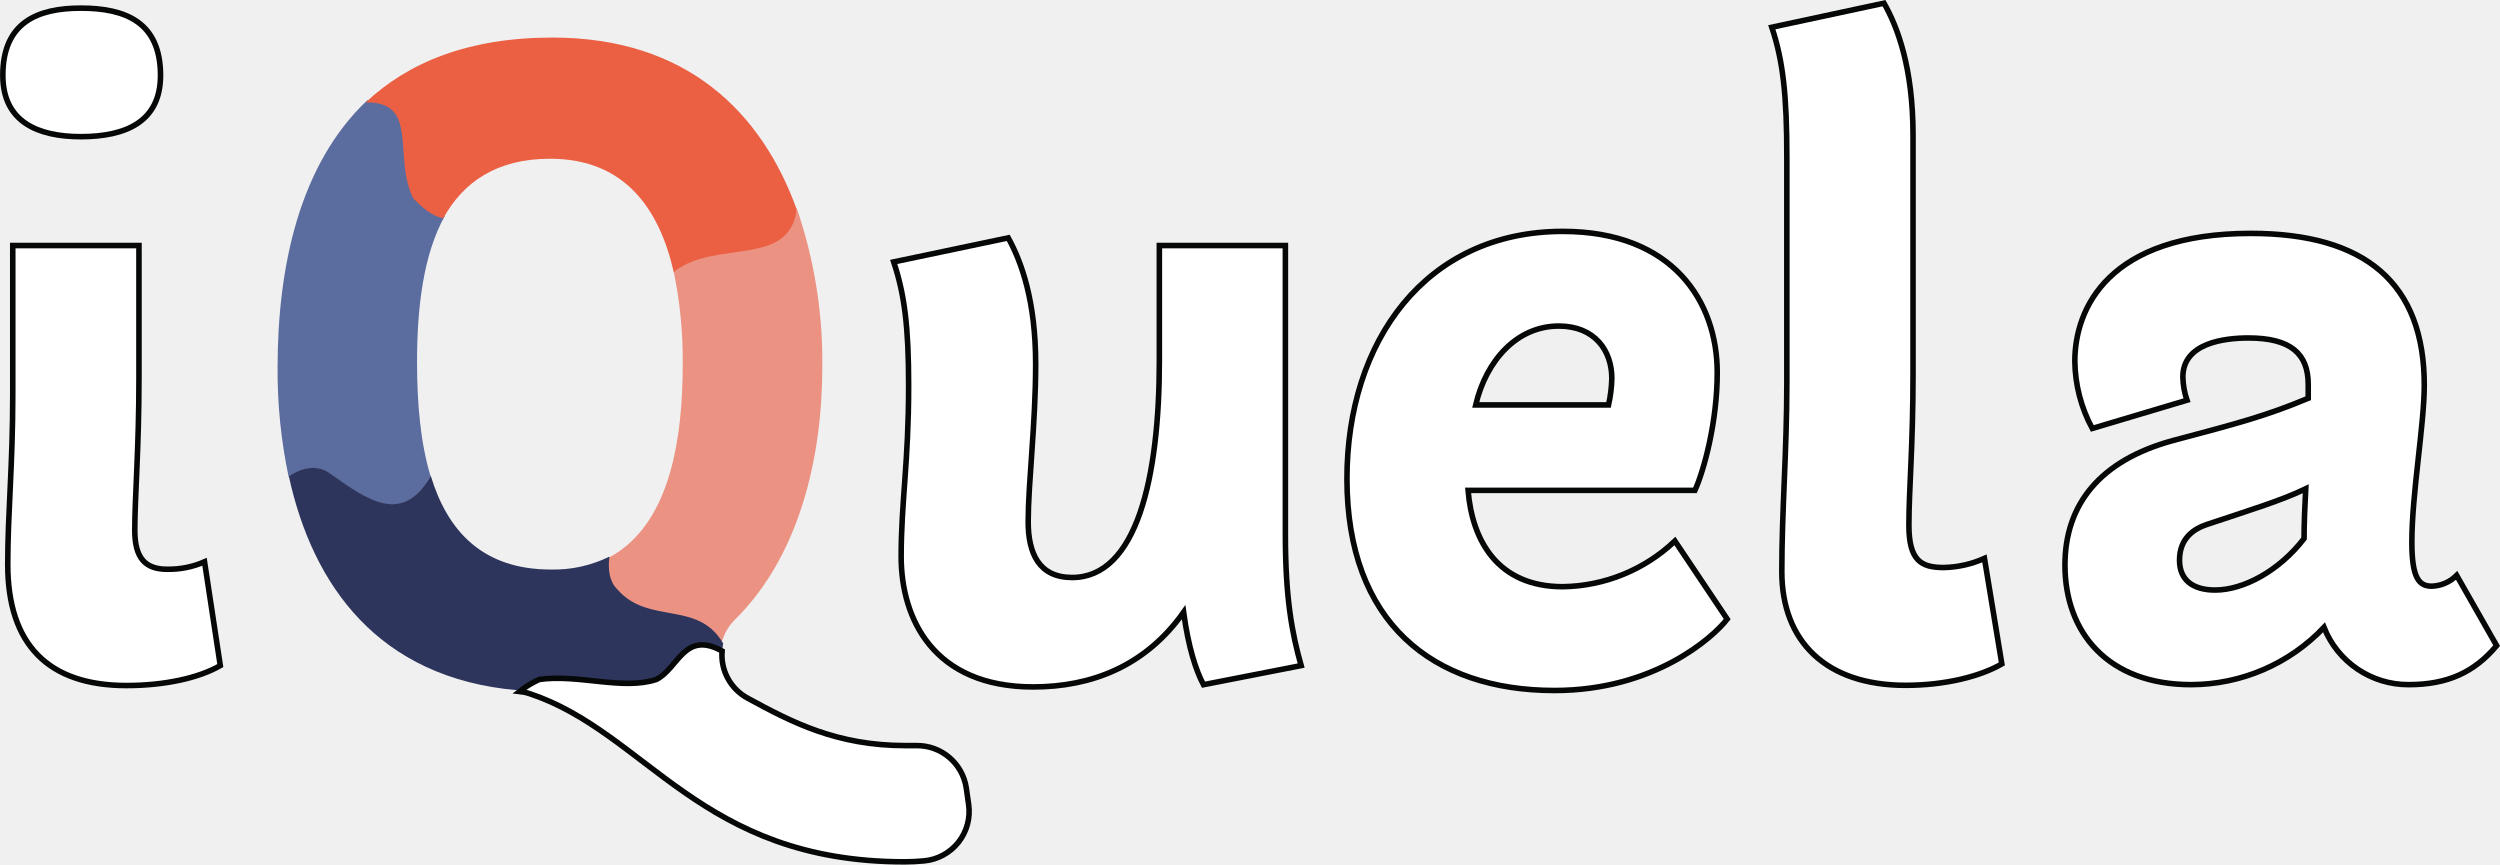
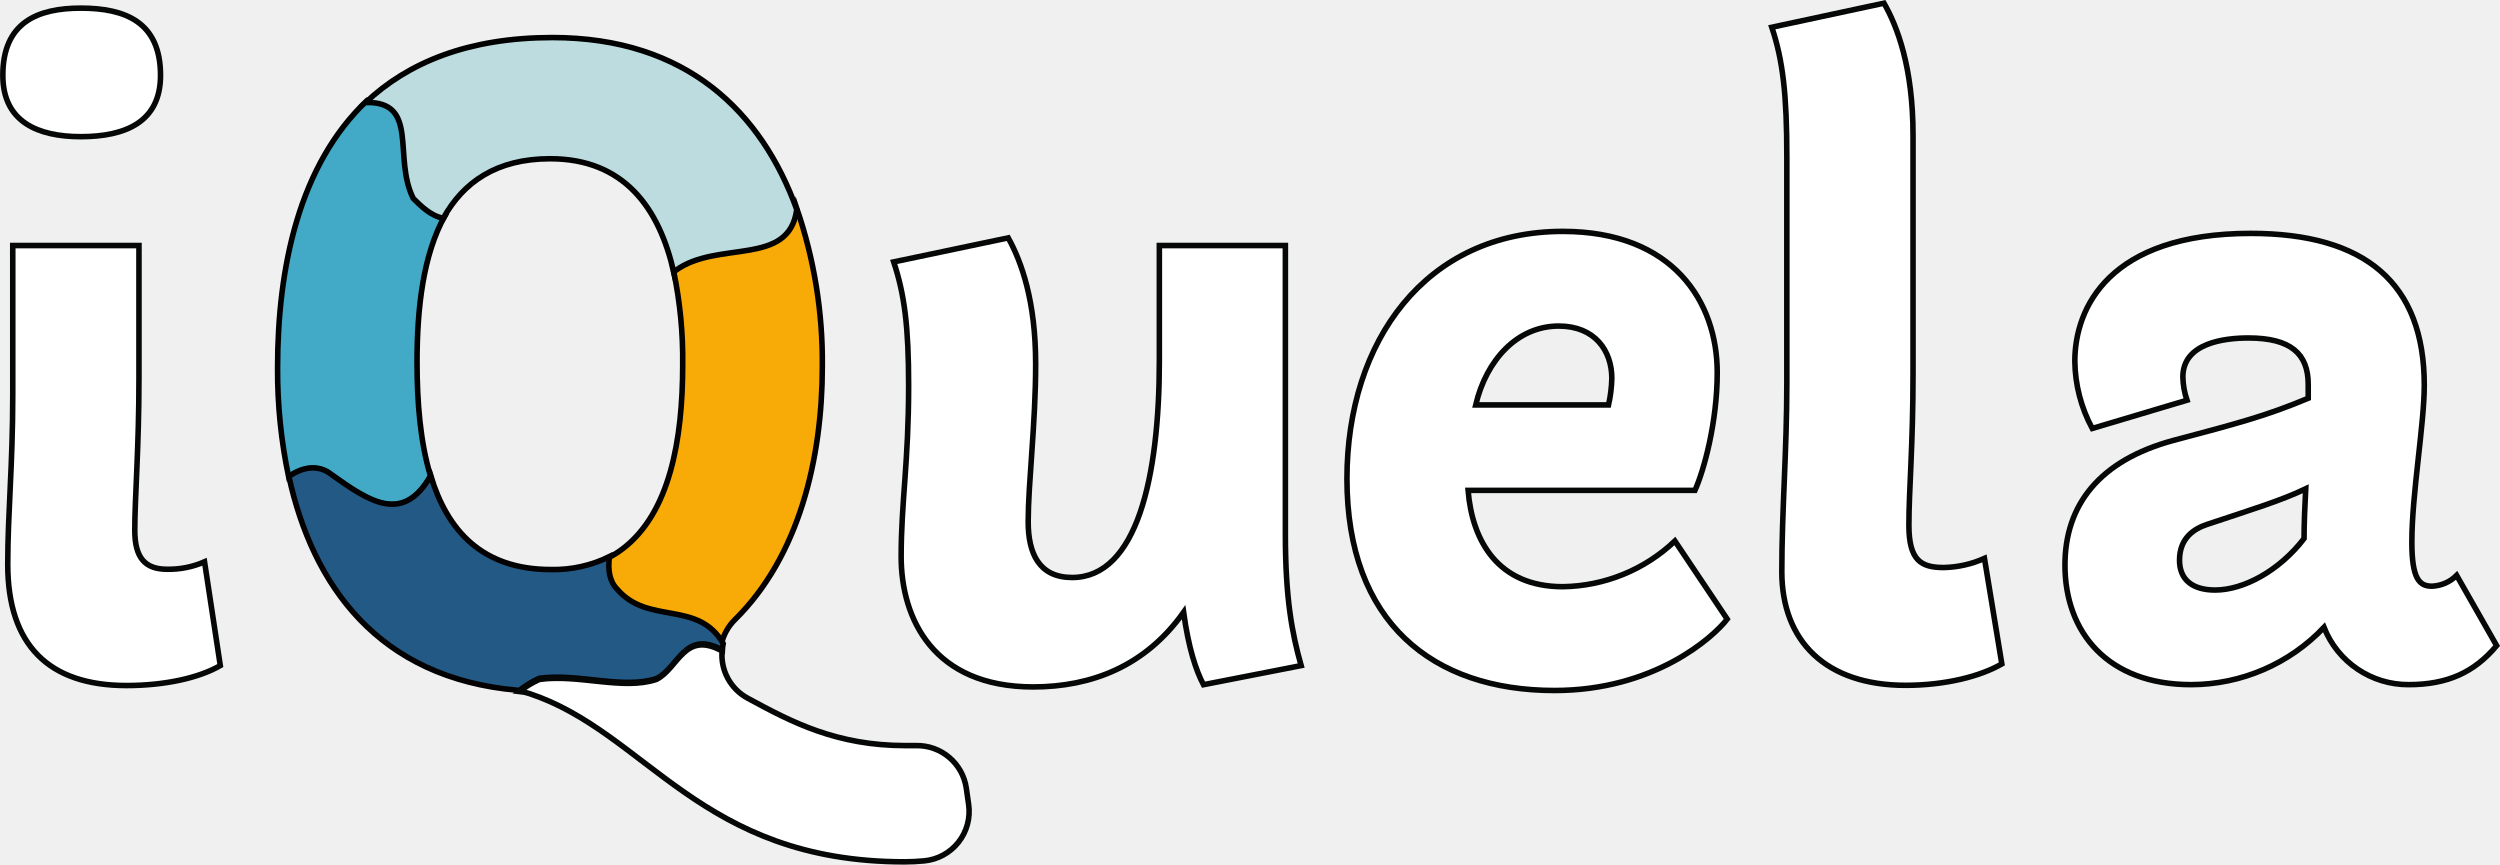
<svg xmlns="http://www.w3.org/2000/svg" viewBox="0 0 448.7 155.19">
  <defs>
-     <style>.cls-1{fill:#fff;stroke:#060707;stroke-miterlimit:10;}.cls-2{fill:#5b6c9e;}.cls-3{fill:#ec9283;}.cls-4{fill:#2d355c;}.cls-5{fill:#eb5f43;}</style>
+     <style>.cls-1{fill:#fff;stroke:#060707;}.cls-1,.cls-2,.cls-3,.cls-4,.cls-5{stroke-miterlimit:10;}.cls-2{fill:#42a9c6;stroke:#000;}.cls-3{fill:#f8ab06;}.cls-3,.cls-4{stroke:#030102;}.cls-4{fill:#225985;}.cls-5{fill:#bcdcdf;stroke:#010101;}</style>
  </defs>
  <g id="Capa_2" data-name="Capa 2">
    <g id="Capa_1-2" data-name="Capa 1">
      <path class="cls-1" d="M28.81,13.53c0,8.34-6.26,11-14.3,11-7.75,0-14-2.68-14-11C.5,4,6.76,1.46,14.51,1.46,22.55,1.46,28.81,4,28.81,13.53ZM39.54,119.46c-3.88,2.24-10,3.58-16.84,3.58-14,0-21.31-7.3-21.31-21.76,0-9.23.9-17.73.9-30.39V44.07H24.94V67.91c0,12.52-.75,21.45-.75,27.26,0,5.07,1.94,7,5.81,7a16,16,0,0,0,6.71-1.34Z" />
      <path class="cls-2" d="M59.42,85.21c6.93,5,12.88,8.91,17.86.25C75.44,79.4,74.85,72.26,74.85,65c0-9.79,1.12-19.33,5-26.27-2.25-.43-4-2.22-5.39-3.56C70.71,27.78,75.6,17.77,65.92,18c-12.23,11.54-16.1,30-16.1,48a92,92,0,0,0,2,19.65C54.21,83.86,57.13,83.38,59.42,85.21Z" />
      <path class="cls-3" d="M110.5,106c5.53,6.45,14.45,1.87,18.95,9.72a8.9,8.9,0,0,1,2.47-4.52c11.46-11.31,15.67-28.82,15.67-45.41A84.69,84.69,0,0,0,143,37.38c-1.41,10.38-14.31,5.35-21.87,11a1.19,1.19,0,0,0-.22.33,77.45,77.45,0,0,1,1.62,16.8c0,13.53-2.36,26.6-10.79,33a17.91,17.91,0,0,1-2.69,1.68C108.79,102.5,109.08,104.61,110.5,106Z" />
      <path class="cls-4" d="M117.85,121.78c4-2,5-8.85,11.8-5.11a7.8,7.8,0,0,1,.15-1.17c-4.5-7.85-13.42-3.27-19-9.72-1.43-1.42-1.72-3.53-1.42-5.88a22.6,22.6,0,0,1-10.51,2.32c-12.34,0-18.58-7-21.56-16.83-5,8.67-10.92,4.7-17.85-.25-2.29-1.83-5.21-1.35-7.61.38,4.25,19.41,15.93,36.19,41.06,38.37l.35,0a16.46,16.46,0,0,1,3.54-2.15C103.85,120.78,111.85,123.78,117.85,121.78Z" />
      <path class="cls-1" d="M173.85,144.39l-.42-2.94a8.93,8.93,0,0,0-9-7.63H162.5c-12.32,0-20.34-4.17-28.31-8.51a8.81,8.81,0,0,1-4.59-8.47c-6.81-3.74-7.84,3.13-11.8,5.11-6,2-14-1-21,0a16.71,16.71,0,0,0-3.54,2.15,8.07,8.07,0,0,1,1.69.36c21.2,7,30.67,30.22,67.4,30.22,1.12,0,2.31-.06,3.51-.17A8.9,8.9,0,0,0,173.85,144.39Z" />
      <path class="cls-5" d="M74.17,35.61c1.35,1.35,3.14,3.14,5.39,3.56,3.59-6.47,9.54-10.68,19.18-10.68,13.21,0,19.56,8.74,22.21,20.45a1.36,1.36,0,0,1,.22-.33C128.73,43,141.63,48,143,37.6c-6.3-17.46-19.73-30.86-43.86-30.86-15.12,0-25.92,4.49-33.51,11.65C75.35,18.18,70.46,28.19,74.17,35.61Z" />
      <path class="cls-1" d="M216,122.89c-1.34-2.54-2.68-6.56-3.57-13-6.86,9.68-16.54,13.4-27,13.4-17.88,0-23.69-12.21-23.69-23.39,0-9.83,1.34-16.83,1.34-30.69,0-10.58-.74-16.39-2.68-22.2l20.56-4.32c2.38,4.32,4.92,11.32,4.92,22.65,0,10.72-1.34,21.3-1.34,28.31,0,5.66,1.93,10,7.89,10,11.62,0,15.65-18,15.65-38.89V44.07H230.7V95.92c0,11.47,1.19,17.73,2.83,23.54Z" />
      <path class="cls-1" d="M310,111.12c-2.53,3.27-13.11,12.81-31,12.81-21.9,0-37.25-12.22-37.25-38,0-24.73,14.16-44.4,38.74-44.4,19.82,0,27.72,12.66,27.72,25.33,0,8.94-2.39,17.58-4,21.15H263.49c.74,9.09,5.36,17.29,17,17.29a29.81,29.81,0,0,0,20.12-8.2Zm-21.3-38.44a24.41,24.41,0,0,0,.59-4.77c0-4.92-3-9.39-9.53-9.39-7.45,0-13,6.11-14.9,14.16Z" />
      <path class="cls-1" d="M359.29,119.16C355.42,121.4,349.16,123,342,123c-14.3,0-22.2-7.9-22.2-20.42,0-11,.9-21.6.9-33.82V28.28C320.71,17,320,10.85,318,4.89L338.14.57c2.38,4.17,5.21,11.47,5.21,23.69V67c0,13.11-.74,20.85-.74,27.26s2.23,7.6,6.26,7.6a18.86,18.86,0,0,0,7.3-1.64Z" />
      <path class="cls-1" d="M448.1,115.88c-4,4.77-8.79,7-15.8,7a16.26,16.26,0,0,1-15.19-10.28,32.94,32.94,0,0,1-23.84,10.28c-15,0-22.65-9.39-22.65-21.46,0-10.87,6.26-18.77,19.37-22.35,11.77-3.12,16.84-4.47,24.29-7.59V69c0-5.51-3.13-8.34-10.73-8.34-4.32,0-11.77.89-11.77,7a13.88,13.88,0,0,0,.74,4.17l-17,5.07a26.06,26.06,0,0,1-3.13-12.07c0-9.53,6.11-22.94,31.59-22.94,20.56,0,31.13,8.94,31.13,27.26,0,7-2.23,19.52-2.23,28.16,0,6.56,1.34,7.9,3.58,7.9a6.63,6.63,0,0,0,4.46-1.94ZM413.53,96.66c0-2.53.15-6.1.3-8.93-4.32,2.08-9.69,3.72-17.73,6.4-2.24.75-4.92,2.39-4.92,6.41,0,3.57,2.39,5.36,6.41,5.36C402.65,105.9,409.06,102.48,413.53,96.66Z" />
    </g>
  </g>
</svg>
